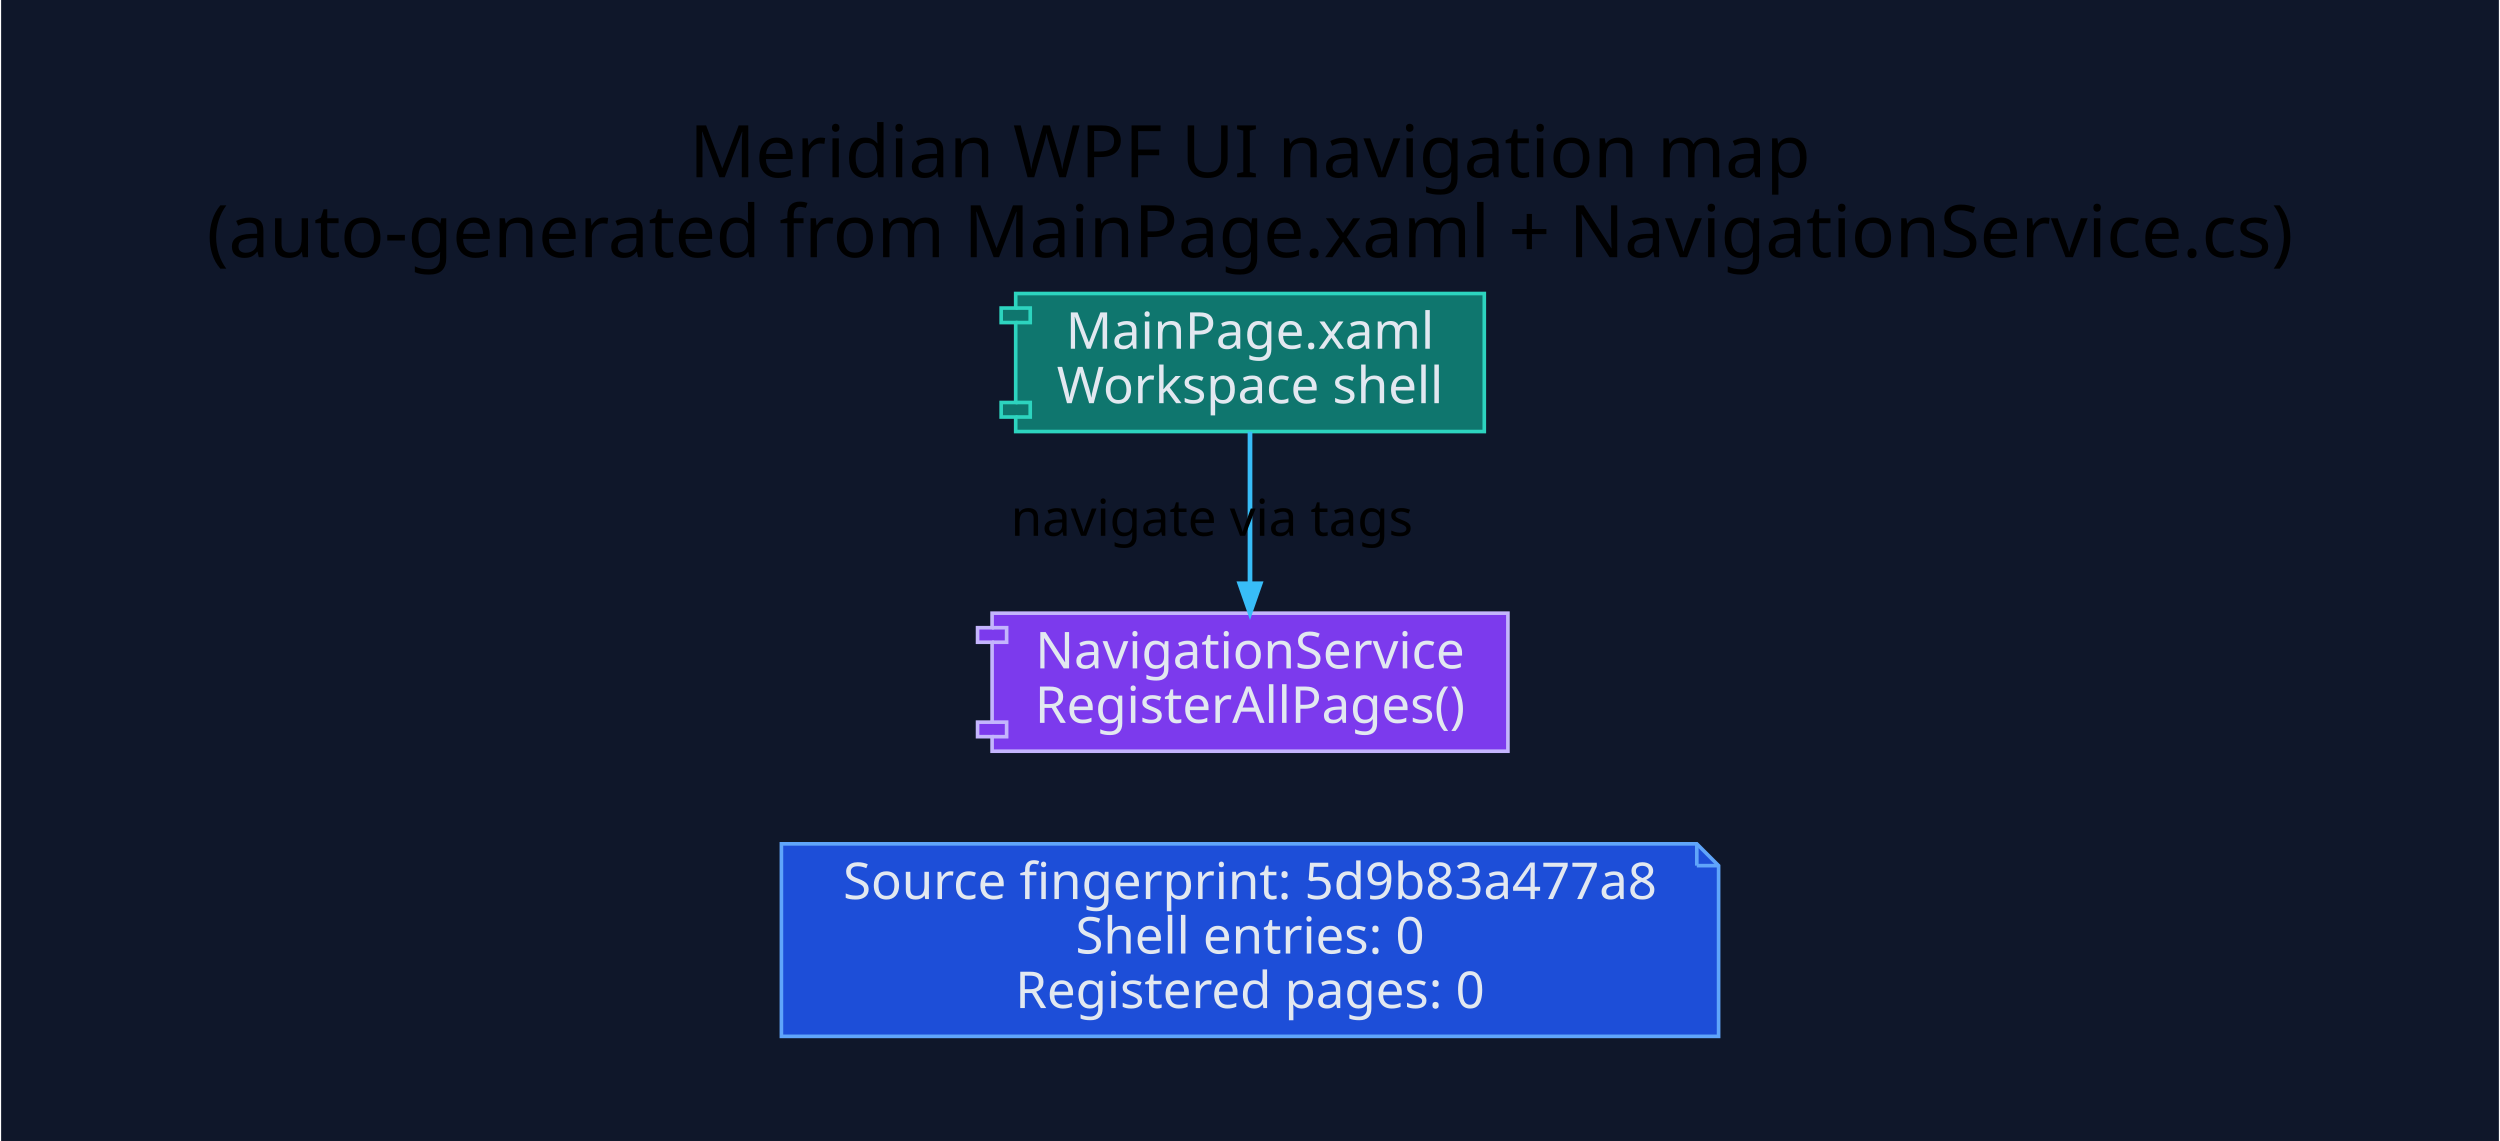
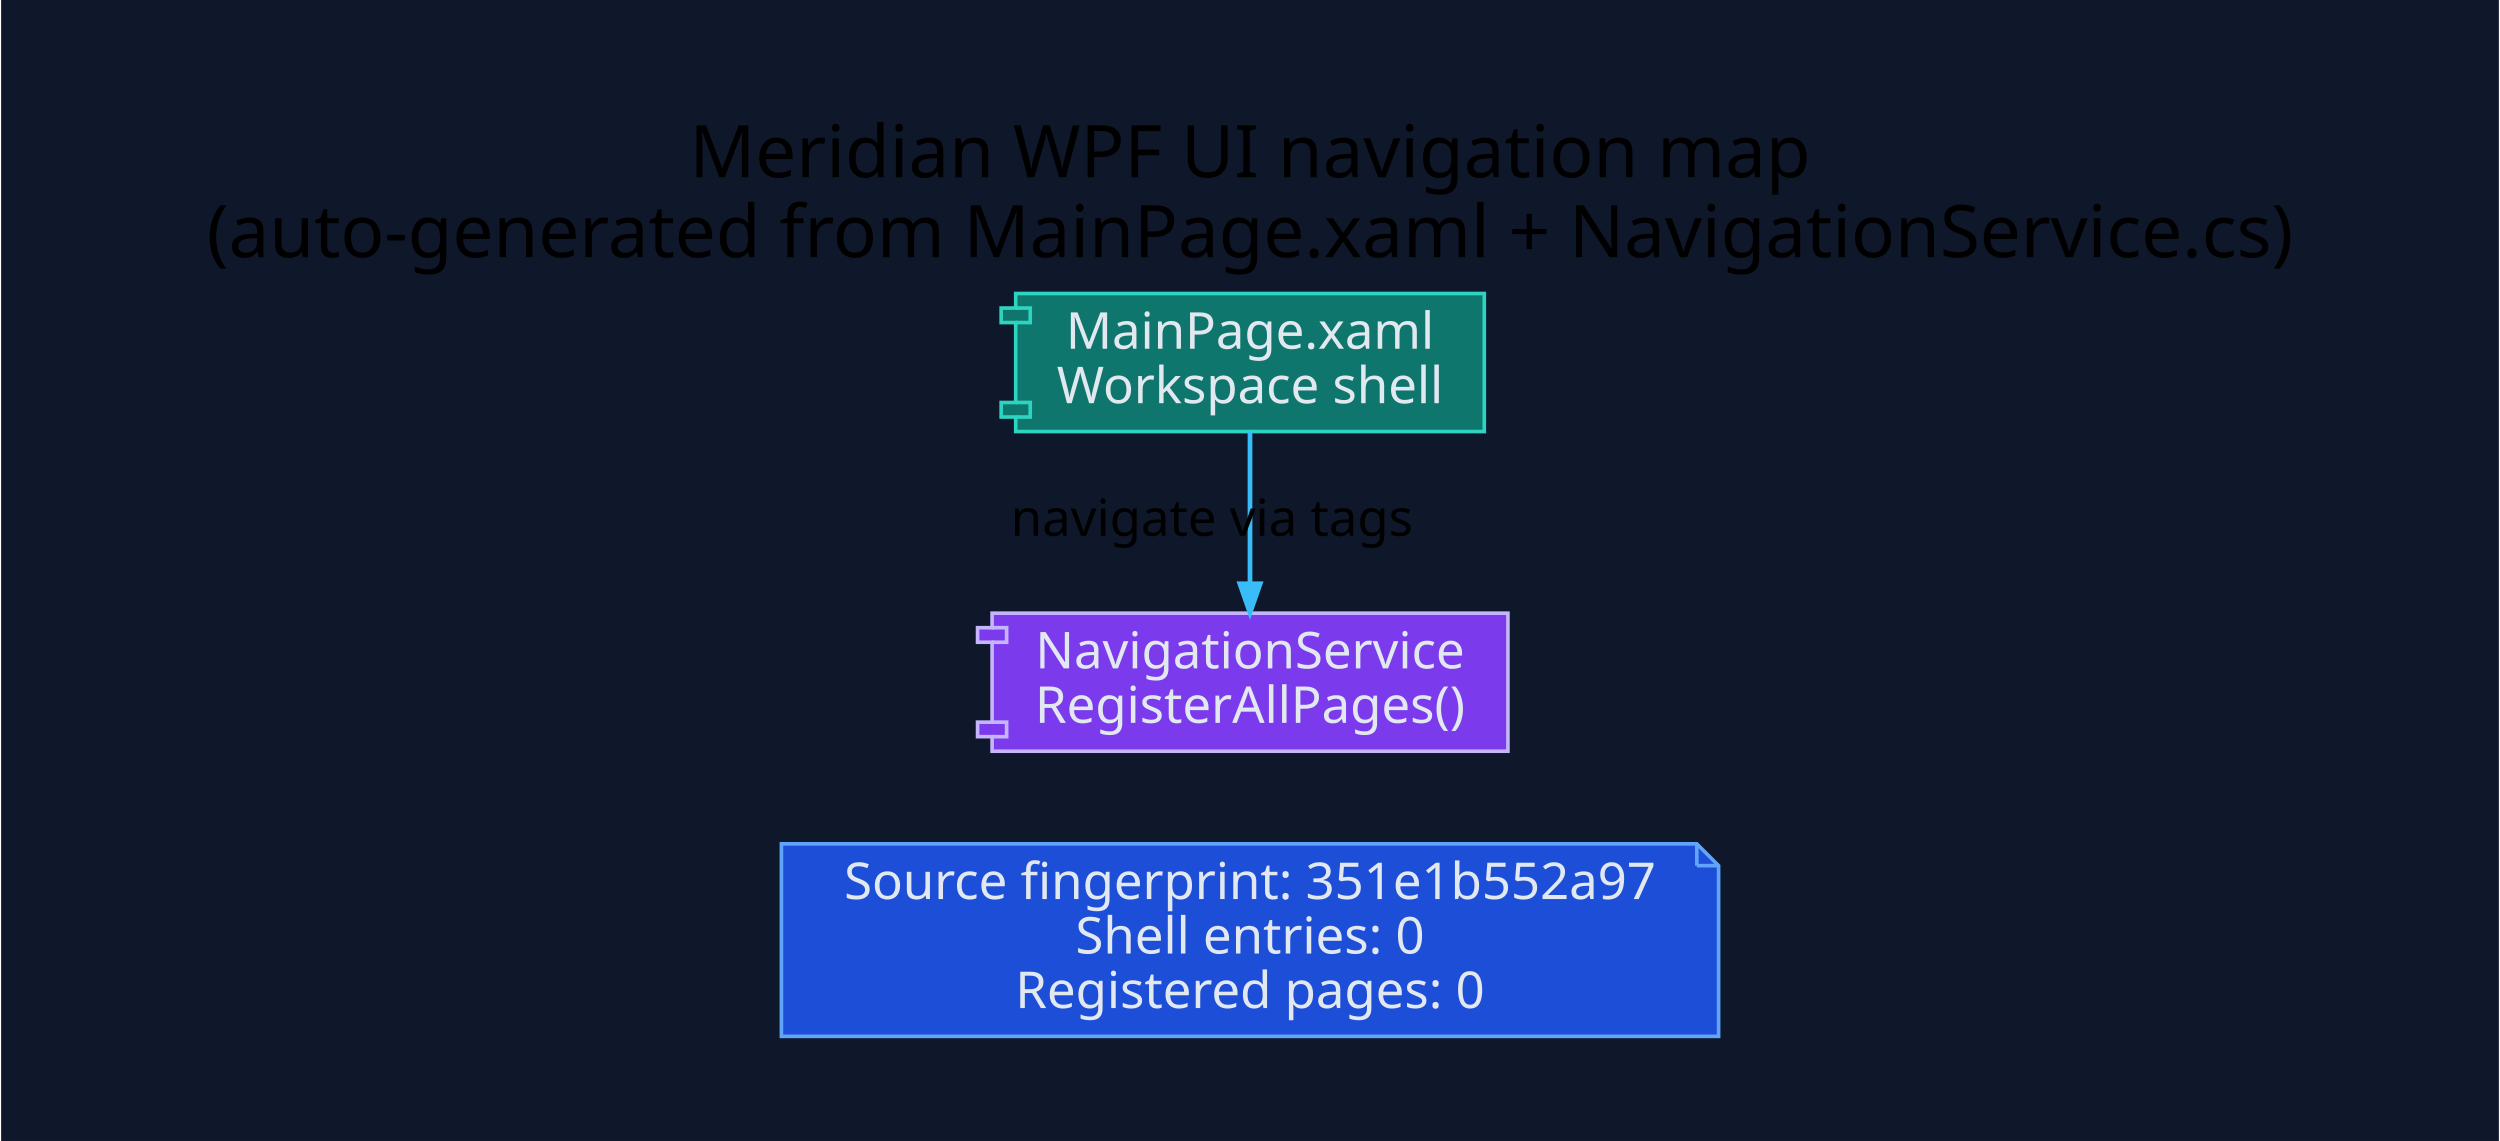
<svg xmlns="http://www.w3.org/2000/svg" width="688pt" height="314pt" viewBox="0.00 0.00 687.60 314.10">
  <g id="graph0" class="graph" transform="scale(1 1) rotate(0) translate(28.8 285.3)">
    <polygon fill="#0f172a" stroke="transparent" points="-28.8,28.8 -28.8,-285.3 658.8,-285.3 658.8,28.8 -28.8,28.8" />
    <text text-anchor="middle" x="315" y="-236.5" font-family="Segoe UI" font-size="20.00">Meridian WPF UI navigation map</text>
    <text text-anchor="middle" x="315" y="-214.5" font-family="Segoe UI" font-size="20.00">(auto-generated from MainPage.xaml + NavigationService.cs)</text>
    <g id="node1" class="node">
      <polygon fill="#1d4ed8" stroke="#60a5fa" points="438,-53 186,-53 186,0 444,0 444,-47 438,-53" />
      <polyline fill="none" stroke="#60a5fa" points="438,-53 438,-47 " />
      <polyline fill="none" stroke="#60a5fa" points="444,-47 438,-47 " />
-       <text text-anchor="middle" x="315" y="-37.8" font-family="Segoe UI" font-size="14.00" fill="#e2e8f0">Source fingerprint: 5d9b83a477a8</text>
+       <text text-anchor="middle" x="315" y="-37.8" font-family="Segoe UI" font-size="14.00" fill="#e2e8f0">Source fingerprint: 351e1b552a97</text>
      <text text-anchor="middle" x="315" y="-22.8" font-family="Segoe UI" font-size="14.00" fill="#e2e8f0">Shell entries: 0</text>
      <text text-anchor="middle" x="315" y="-7.8" font-family="Segoe UI" font-size="14.00" fill="#e2e8f0">Registered pages: 0</text>
    </g>
    <g id="node2" class="node">
      <polygon fill="#0f766e" stroke="#2dd4bf" points="379.5,-204.5 250.5,-204.5 250.5,-200.5 246.5,-200.5 246.5,-196.5 250.5,-196.5 250.5,-174.5 246.5,-174.5 246.5,-170.5 250.5,-170.5 250.5,-166.5 379.5,-166.5 379.5,-204.5" />
      <polyline fill="none" stroke="#2dd4bf" points="250.5,-200.5 254.5,-200.5 254.5,-196.5 250.5,-196.5 " />
      <polyline fill="none" stroke="#2dd4bf" points="250.5,-174.5 254.5,-174.5 254.5,-170.5 250.5,-170.5 " />
      <text text-anchor="middle" x="315" y="-189.3" font-family="Segoe UI" font-size="14.00" fill="#e2e8f0">MainPage.xaml</text>
      <text text-anchor="middle" x="315" y="-174.3" font-family="Segoe UI" font-size="14.00" fill="#e2e8f0">Workspace shell</text>
    </g>
    <g id="node3" class="node">
      <polygon fill="#7c3aed" stroke="#c4b5fd" points="386,-116.5 244,-116.5 244,-112.5 240,-112.5 240,-108.5 244,-108.5 244,-86.5 240,-86.5 240,-82.5 244,-82.5 244,-78.5 386,-78.5 386,-116.5" />
      <polyline fill="none" stroke="#c4b5fd" points="244,-112.5 248,-112.5 248,-108.5 244,-108.5 " />
      <polyline fill="none" stroke="#c4b5fd" points="244,-86.5 248,-86.5 248,-82.5 244,-82.5 " />
      <text text-anchor="middle" x="315" y="-101.3" font-family="Segoe UI" font-size="14.00" fill="#e2e8f0">NavigationService</text>
      <text text-anchor="middle" x="315" y="-86.3" font-family="Segoe UI" font-size="14.00" fill="#e2e8f0">RegisterAllPages()</text>
    </g>
    <g id="edge1" class="edge">
      <path fill="none" stroke="#38bdf8" stroke-width="1.3" d="M315,-166.44C315,-154.23 315,-138.18 315,-124.64" />
      <polygon fill="#38bdf8" stroke="#38bdf8" stroke-width="1.3" points="317.8,-124.59 315,-116.59 312.2,-124.59 317.8,-124.59" />
      <text text-anchor="middle" x="304.5" y="-137.8" font-family="Segoe UI" font-size="14.00">navigate via tags</text>
    </g>
  </g>
</svg>
